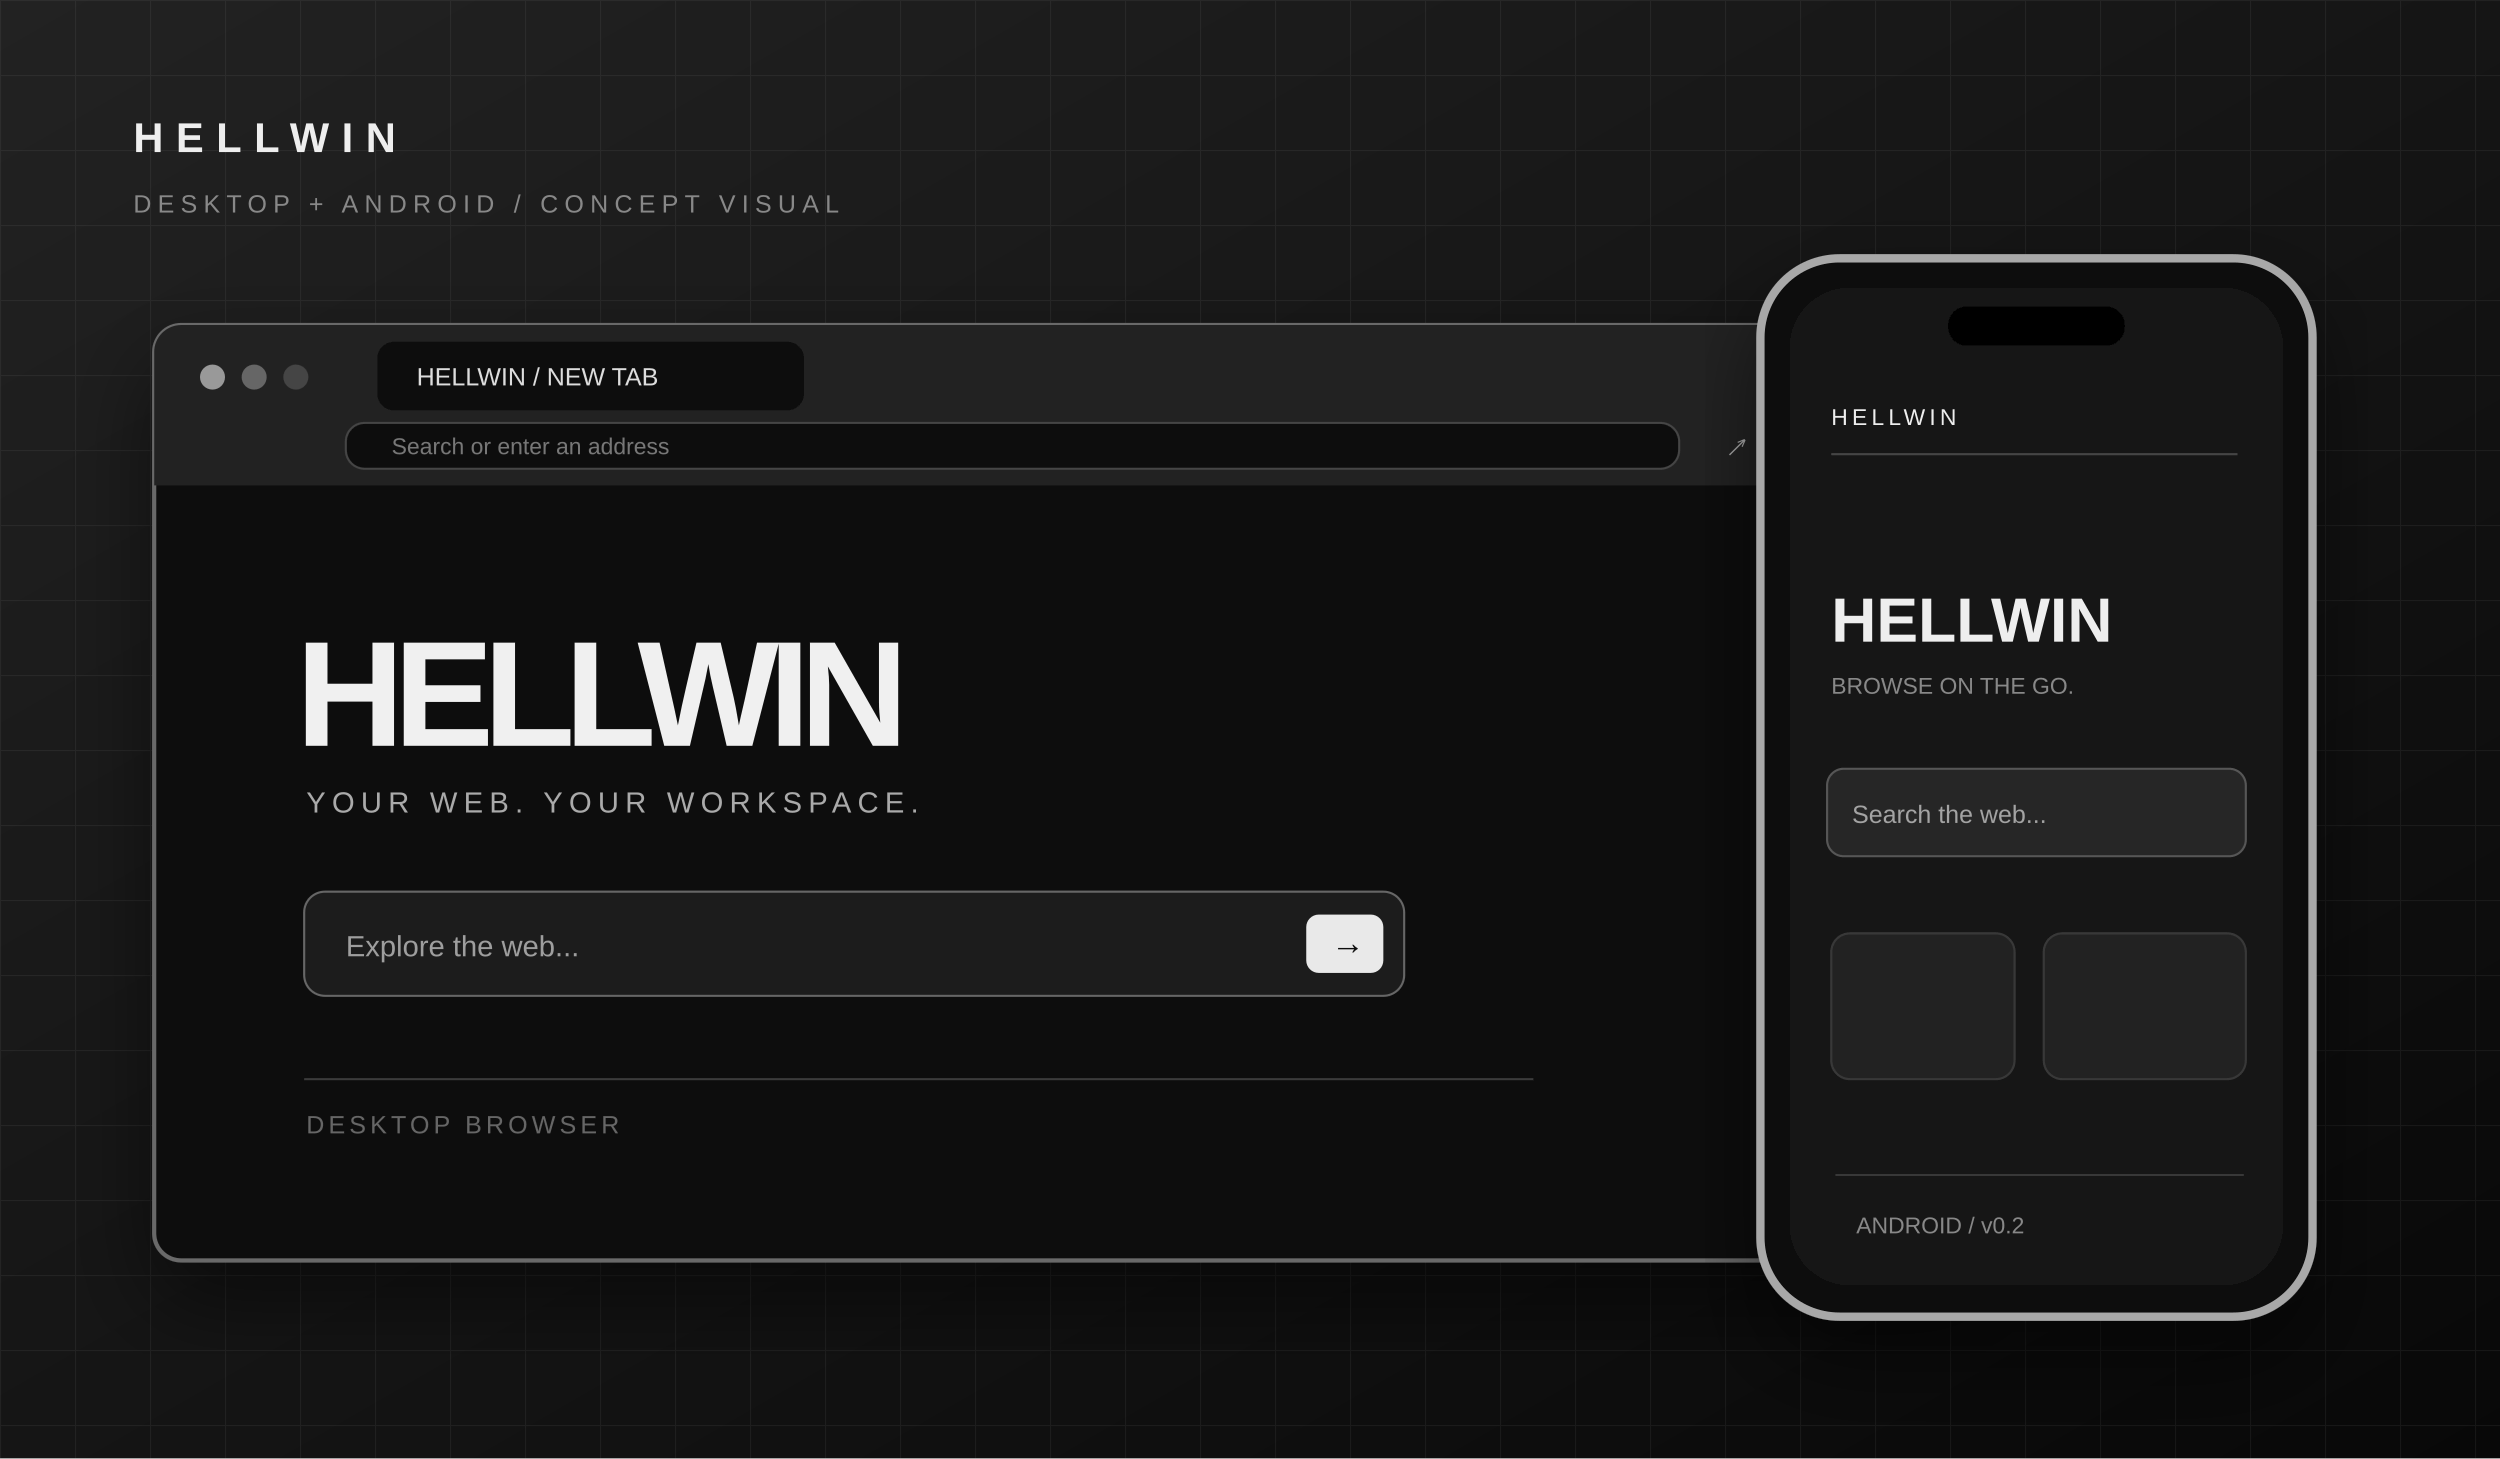
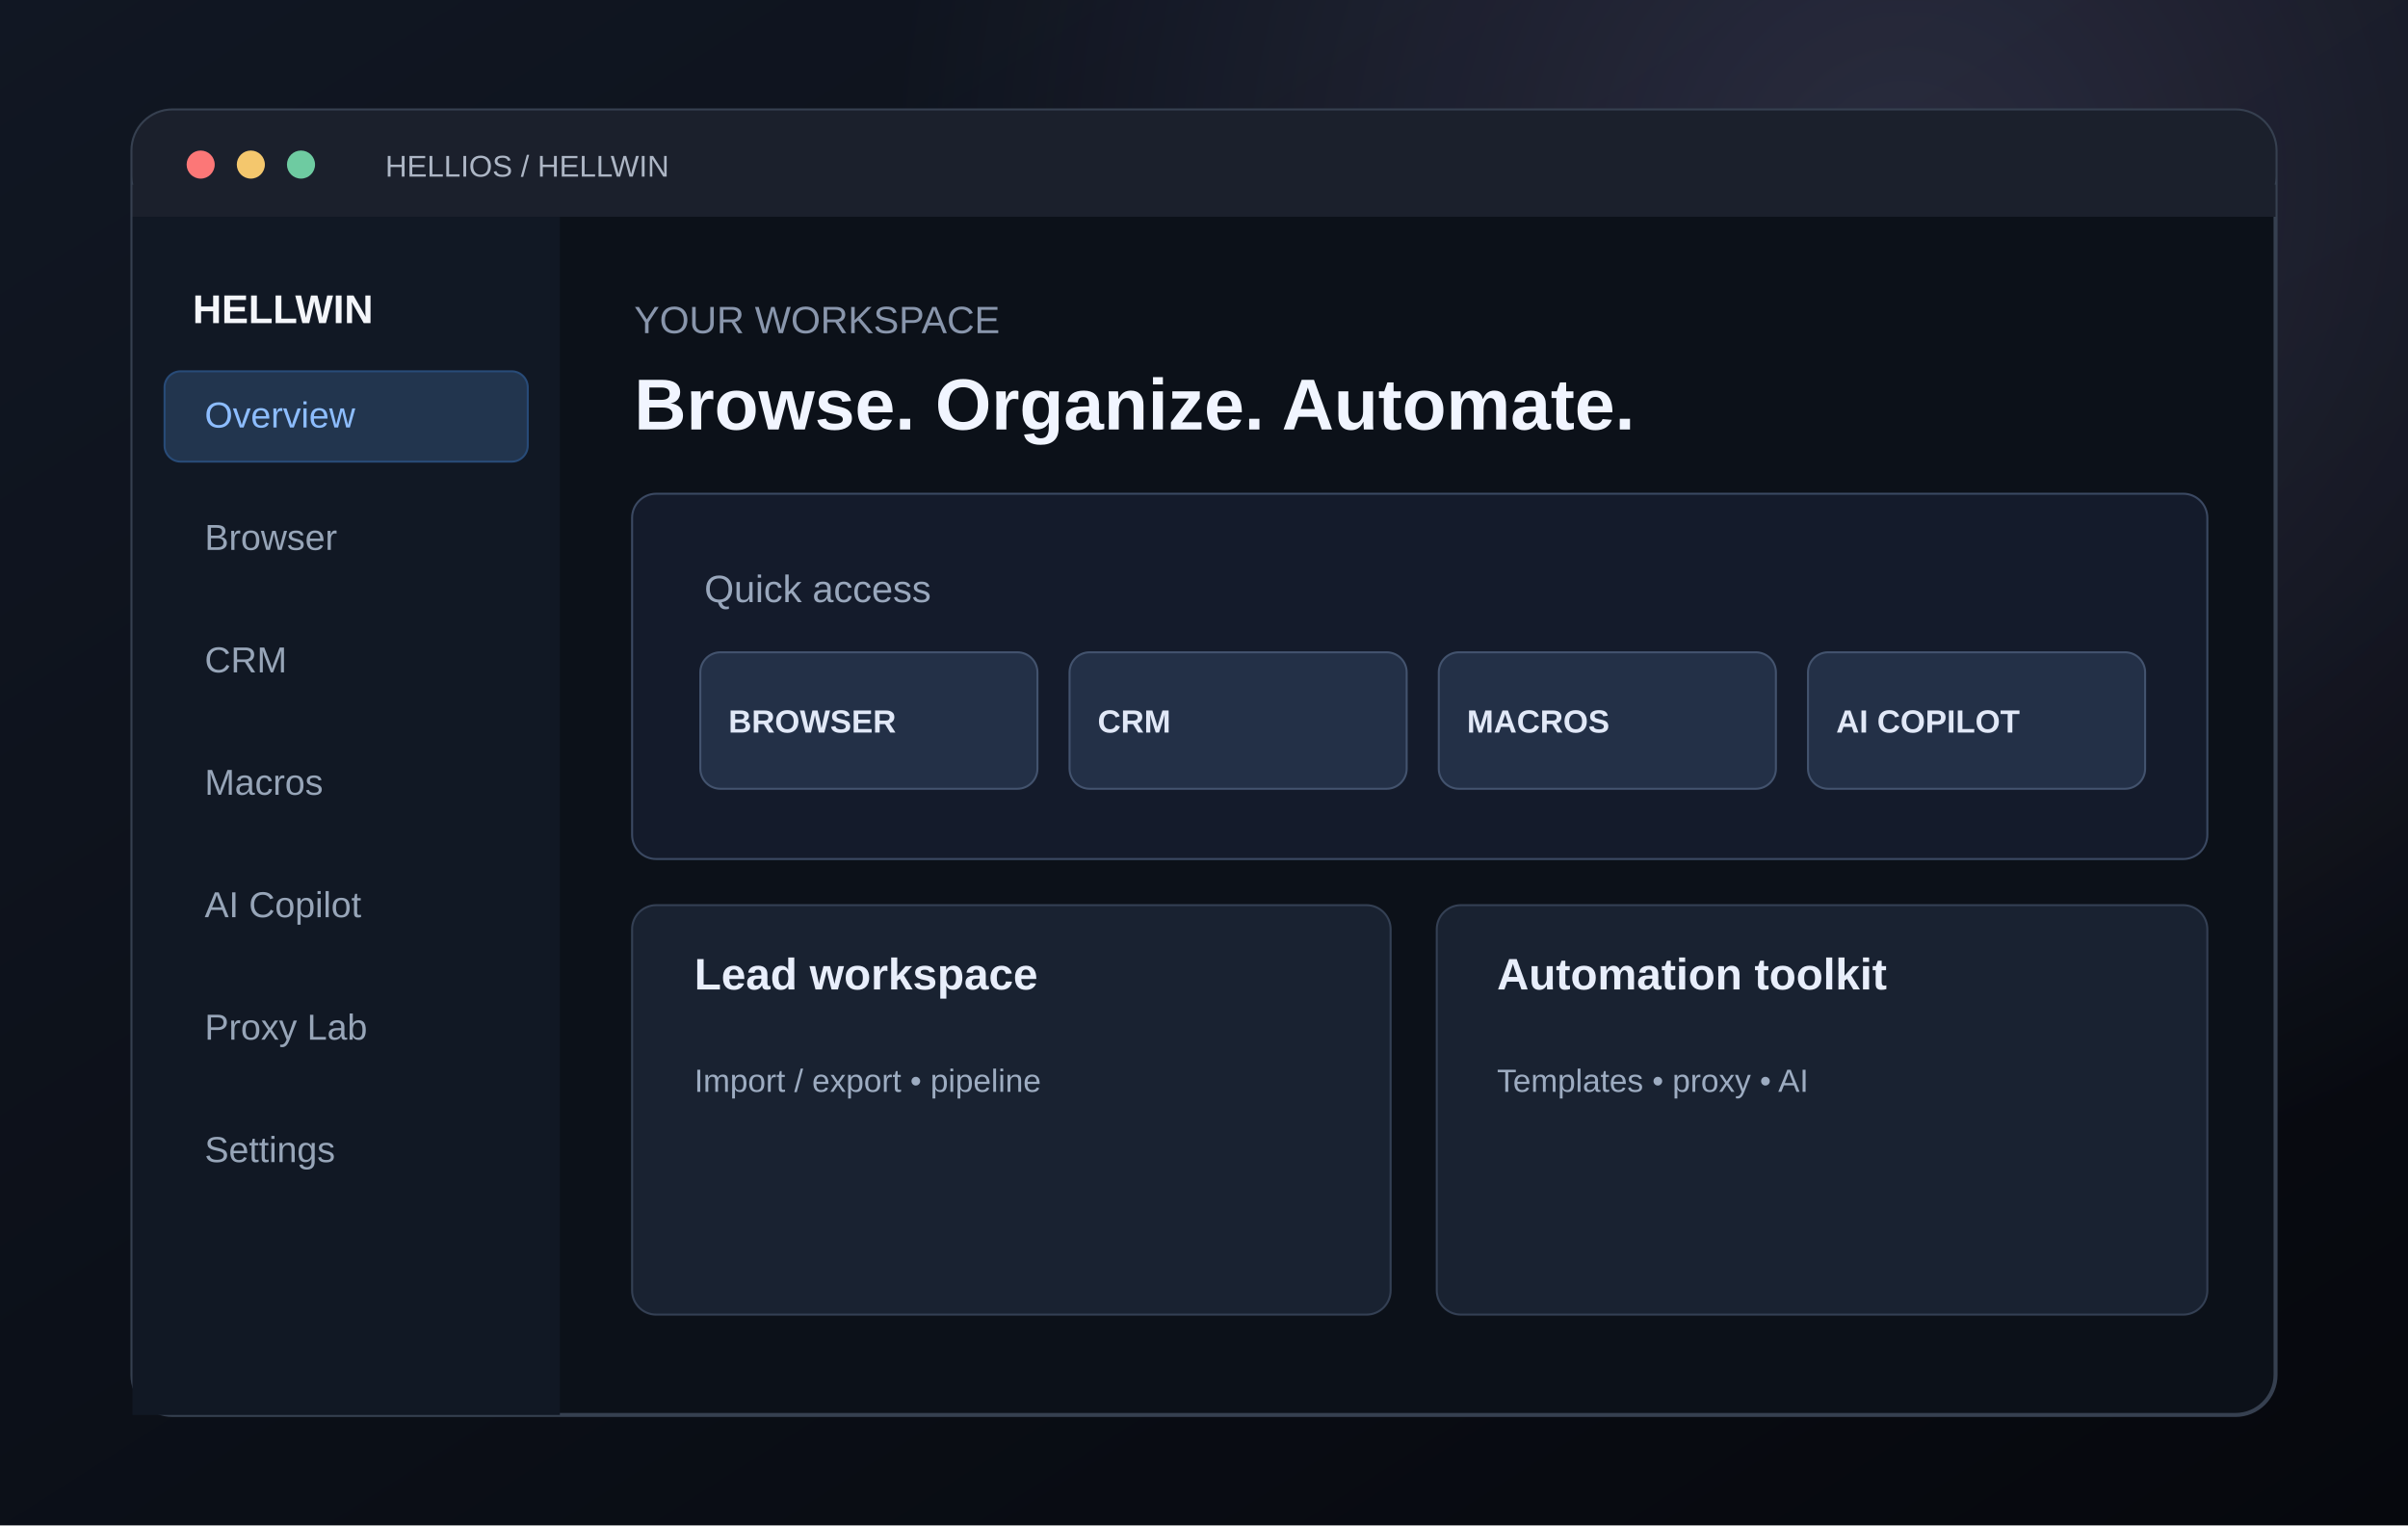
- <svg xmlns="http://www.w3.org/2000/svg" width="1200" height="700" viewBox="0 0 1200 700">
+ <svg xmlns="http://www.w3.org/2000/svg" width="1200" height="760" viewBox="0 0 1200 760">
  <defs>
-     <linearGradient id="bg" x1="0" y1="0" x2="1" y2="1">
-       <stop stop-color="#222222" />
-       <stop offset="1" stop-color="#080808" />
+     <linearGradient id="bg" x2="1" y2="1">
+       <stop stop-color="#111723" />
+       <stop offset="1" stop-color="#06080d" />
    </linearGradient>
-     <linearGradient id="panel" x1="0" y1="0" x2="1" y2="1">
-       <stop stop-color="#272727" />
-       <stop offset="1" stop-color="#111111" />
-     </linearGradient>
-     <filter id="shadow">
-       <feDropShadow dx="0" dy="20" stdDeviation="22" flood-opacity=".5" />
-     </filter>
-     <pattern id="grid" width="36" height="36" patternUnits="userSpaceOnUse">
-       <path d="M36 0H0V36" fill="none" stroke="#ffffff" stroke-opacity=".055" />
-     </pattern>
+     <radialGradient id="glow">
+       <stop stop-color="#c6b8ff" stop-opacity=".16" />
+       <stop offset="1" stop-color="#c6b8ff" stop-opacity="0" />
+     </radialGradient>
  </defs>
-   <rect width="1200" height="700" fill="url(#bg)" />
-   <rect width="1200" height="700" fill="url(#grid)" />
-   <g font-family="Arial,Helvetica,sans-serif">
-     <text x="64" y="73" fill="#eee" font-size="20" font-weight="700" letter-spacing="6">HELLWIN</text>
-     <text x="64" y="102" fill="#888" font-size="12" letter-spacing="3">DESKTOP + ANDROID / CONCEPT VISUAL</text>
-   </g>
-   <g filter="url(#shadow)">
-     <rect x="74" y="156" width="882" height="449" rx="13" fill="#101010" stroke="#696969" stroke-width="2" />
-     <path d="M87 156h856a13 13 0 0 1 13 13v64H74v-64a13 13 0 0 1 13-13" fill="#242424" />
-     <circle cx="102" cy="181" r="6" fill="#999" />
-     <circle cx="122" cy="181" r="6" fill="#666" />
-     <circle cx="142" cy="181" r="6" fill="#444" />
-     <rect x="181" y="164" width="205" height="33" rx="8" fill="#111" />
-     <text x="200" y="185" fill="#ddd" font-size="12" font-family="Arial">HELLWIN / NEW TAB</text>
-     <rect x="166" y="203" width="640" height="22" rx="9" fill="#101010" stroke="#444" />
-     <text x="188" y="218" fill="#777" font-size="11" font-family="Arial">Search or enter an address</text>
-     <text x="830" y="218" fill="#aaa" font-size="11" font-family="Arial">↗</text>
-     <text x="142" y="358" fill="#f0f0f0" font-size="72" font-weight="700" letter-spacing="-5" font-family="Arial">HELLWIN</text>
-     <text x="147" y="390" fill="#aaa" font-size="14" font-family="Arial" letter-spacing="3">YOUR WEB. YOUR WORKSPACE.</text>
-     <rect x="146" y="428" width="528" height="50" rx="10" fill="#1e1e1e" stroke="#666" />
-     <text x="166" y="459" fill="#9e9e9e" font-size="14" font-family="Arial">Explore the web...</text>
-     <rect x="627" y="439" width="37" height="28" rx="6" fill="#e9e9e9" />
-     <text x="639" y="458" fill="#111" font-size="16" font-family="Arial">→</text>
-     <path d="M146 518h590" stroke="#3b3b3b" />
-     <text x="147" y="544" fill="#666" font-size="12" font-family="Arial" letter-spacing="2">DESKTOP BROWSER</text>
-   </g>
-   <g filter="url(#shadow)">
-     <rect x="845" y="124" width="265" height="508" rx="38" fill="#0a0a0a" stroke="#a8a8a8" stroke-width="4" />
-     <rect x="859" y="138" width="237" height="479" rx="29" fill="#171717" />
-     <rect x="935" y="147" width="85" height="19" rx="9" fill="#060606" />
-     <text x="879" y="204" fill="#eee" font-size="11" font-family="Arial" letter-spacing="2">HELLWIN</text>
-     <path d="M879 218h195" stroke="#454545" />
-     <text x="879" y="308" fill="#eee" font-size="30" font-weight="700" font-family="Arial">HELLWIN</text>
-     <text x="879" y="333" fill="#888" font-size="11" font-family="Arial">BROWSE ON THE GO.</text>
-     <rect x="877" y="369" width="201" height="42" rx="8" fill="#282828" stroke="#575757" />
-     <text x="889" y="395" fill="#a3a3a3" font-size="12" font-family="Arial">Search the web...</text>
-     <rect x="879" y="448" width="88" height="70" rx="9" fill="#242424" stroke="#393939" />
-     <rect x="981" y="448" width="97" height="70" rx="9" fill="#242424" stroke="#393939" />
-     <path d="M881 564h196" stroke="#393939" />
-     <text x="891" y="592" fill="#888" font-size="11" font-family="Arial">ANDROID / v0.2</text>
-   </g>
+   <rect width="1200" height="760" fill="url(#bg)" />
+   <circle cx="950" cy="90" r="510" fill="url(#glow)" />
+   <rect x="66" y="55" width="1068" height="650" rx="20" fill="#0c1119" stroke="#364050" stroke-width="2" />
+   <rect x="66" y="55" width="1068" height="53" rx="20" fill="#1b202c" />
+   <rect x="66" y="92" width="1068" height="16" fill="#1b202c" />
+   <circle cx="100" cy="82" r="7" fill="#fc7777" />
+   <circle cx="125" cy="82" r="7" fill="#f4c76d" />
+   <circle cx="150" cy="82" r="7" fill="#6ecba1" />
+   <text x="192" y="88" font-size="15" fill="#adb6c5" font-family="Arial">HELLIOS / HELLWIN</text>
+   <rect x="66" y="108" width="213" height="597" fill="#111824" />
+   <text x="96" y="161" fill="#f4f6fa" font-size="20" font-weight="bold" font-family="Arial">HELLWIN</text>
+   <rect x="82" y="185" width="181" height="45" rx="8" fill="#22354e" stroke="#284b78" />
+   <text x="102" y="213" font-size="18" fill="#8dbdff" font-weight="normal" font-family="Arial">Overview</text>
+   <text x="102" y="274" font-size="18" fill="#97a5b8" font-weight="normal" font-family="Arial">Browser</text>
+   <text x="102" y="335" font-size="18" fill="#97a5b8" font-weight="normal" font-family="Arial">CRM</text>
+   <text x="102" y="396" font-size="18" fill="#97a5b8" font-weight="normal" font-family="Arial">Macros</text>
+   <text x="102" y="457" font-size="18" fill="#97a5b8" font-weight="normal" font-family="Arial">AI Copilot</text>
+   <text x="102" y="518" font-size="18" fill="#97a5b8" font-weight="normal" font-family="Arial">Proxy Lab</text>
+   <text x="102" y="579" font-size="18" fill="#97a5b8" font-weight="normal" font-family="Arial">Settings</text>
+   <text x="316" y="166" font-size="19" fill="#8996ac" font-weight="normal" font-family="Arial">YOUR WORKSPACE</text>
+   <text x="316" y="214" font-size="36" fill="#f1f5ff" font-weight="bold" font-family="Arial">Browse. Organize. Automate.</text>
+   <rect x="315" y="246" width="785" height="182" rx="12" fill="#141b2b" stroke="#3b4962" />
+   <text x="351" y="300" font-size="19" fill="#99a7bc" font-weight="normal" font-family="Arial">Quick access</text>
+   <rect x="349" y="325" width="168" height="68" rx="10" fill="#233047" stroke="#43536e" />
+   <text x="363" y="365" font-size="16" fill="#e1e8f7" font-weight="bold" font-family="Arial">BROWSER</text>
+   <rect x="533" y="325" width="168" height="68" rx="10" fill="#233047" stroke="#43536e" />
+   <text x="547" y="365" font-size="16" fill="#e1e8f7" font-weight="bold" font-family="Arial">CRM</text>
+   <rect x="717" y="325" width="168" height="68" rx="10" fill="#233047" stroke="#43536e" />
+   <text x="731" y="365" font-size="16" fill="#e1e8f7" font-weight="bold" font-family="Arial">MACROS</text>
+   <rect x="901" y="325" width="168" height="68" rx="10" fill="#233047" stroke="#43536e" />
+   <text x="915" y="365" font-size="16" fill="#e1e8f7" font-weight="bold" font-family="Arial">AI COPILOT</text>
+   <rect x="315" y="451" width="378" height="204" rx="12" fill="#192231" stroke="#344054" />
+   <rect x="716" y="451" width="384" height="204" rx="12" fill="#192231" stroke="#344054" />
+   <text x="346" y="493" font-size="22" fill="#e8eefb" font-weight="bold" font-family="Arial">Lead workspace</text>
+   <text x="746" y="493" font-size="22" fill="#e8eefb" font-weight="bold" font-family="Arial">Automation toolkit</text>
+   <text x="346" y="544" font-size="16" fill="#9dacc1" font-weight="normal" font-family="Arial">Import / export • pipeline</text>
+   <text x="746" y="544" font-size="16" fill="#9dacc1" font-weight="normal" font-family="Arial">Templates • proxy • AI</text>
</svg>
